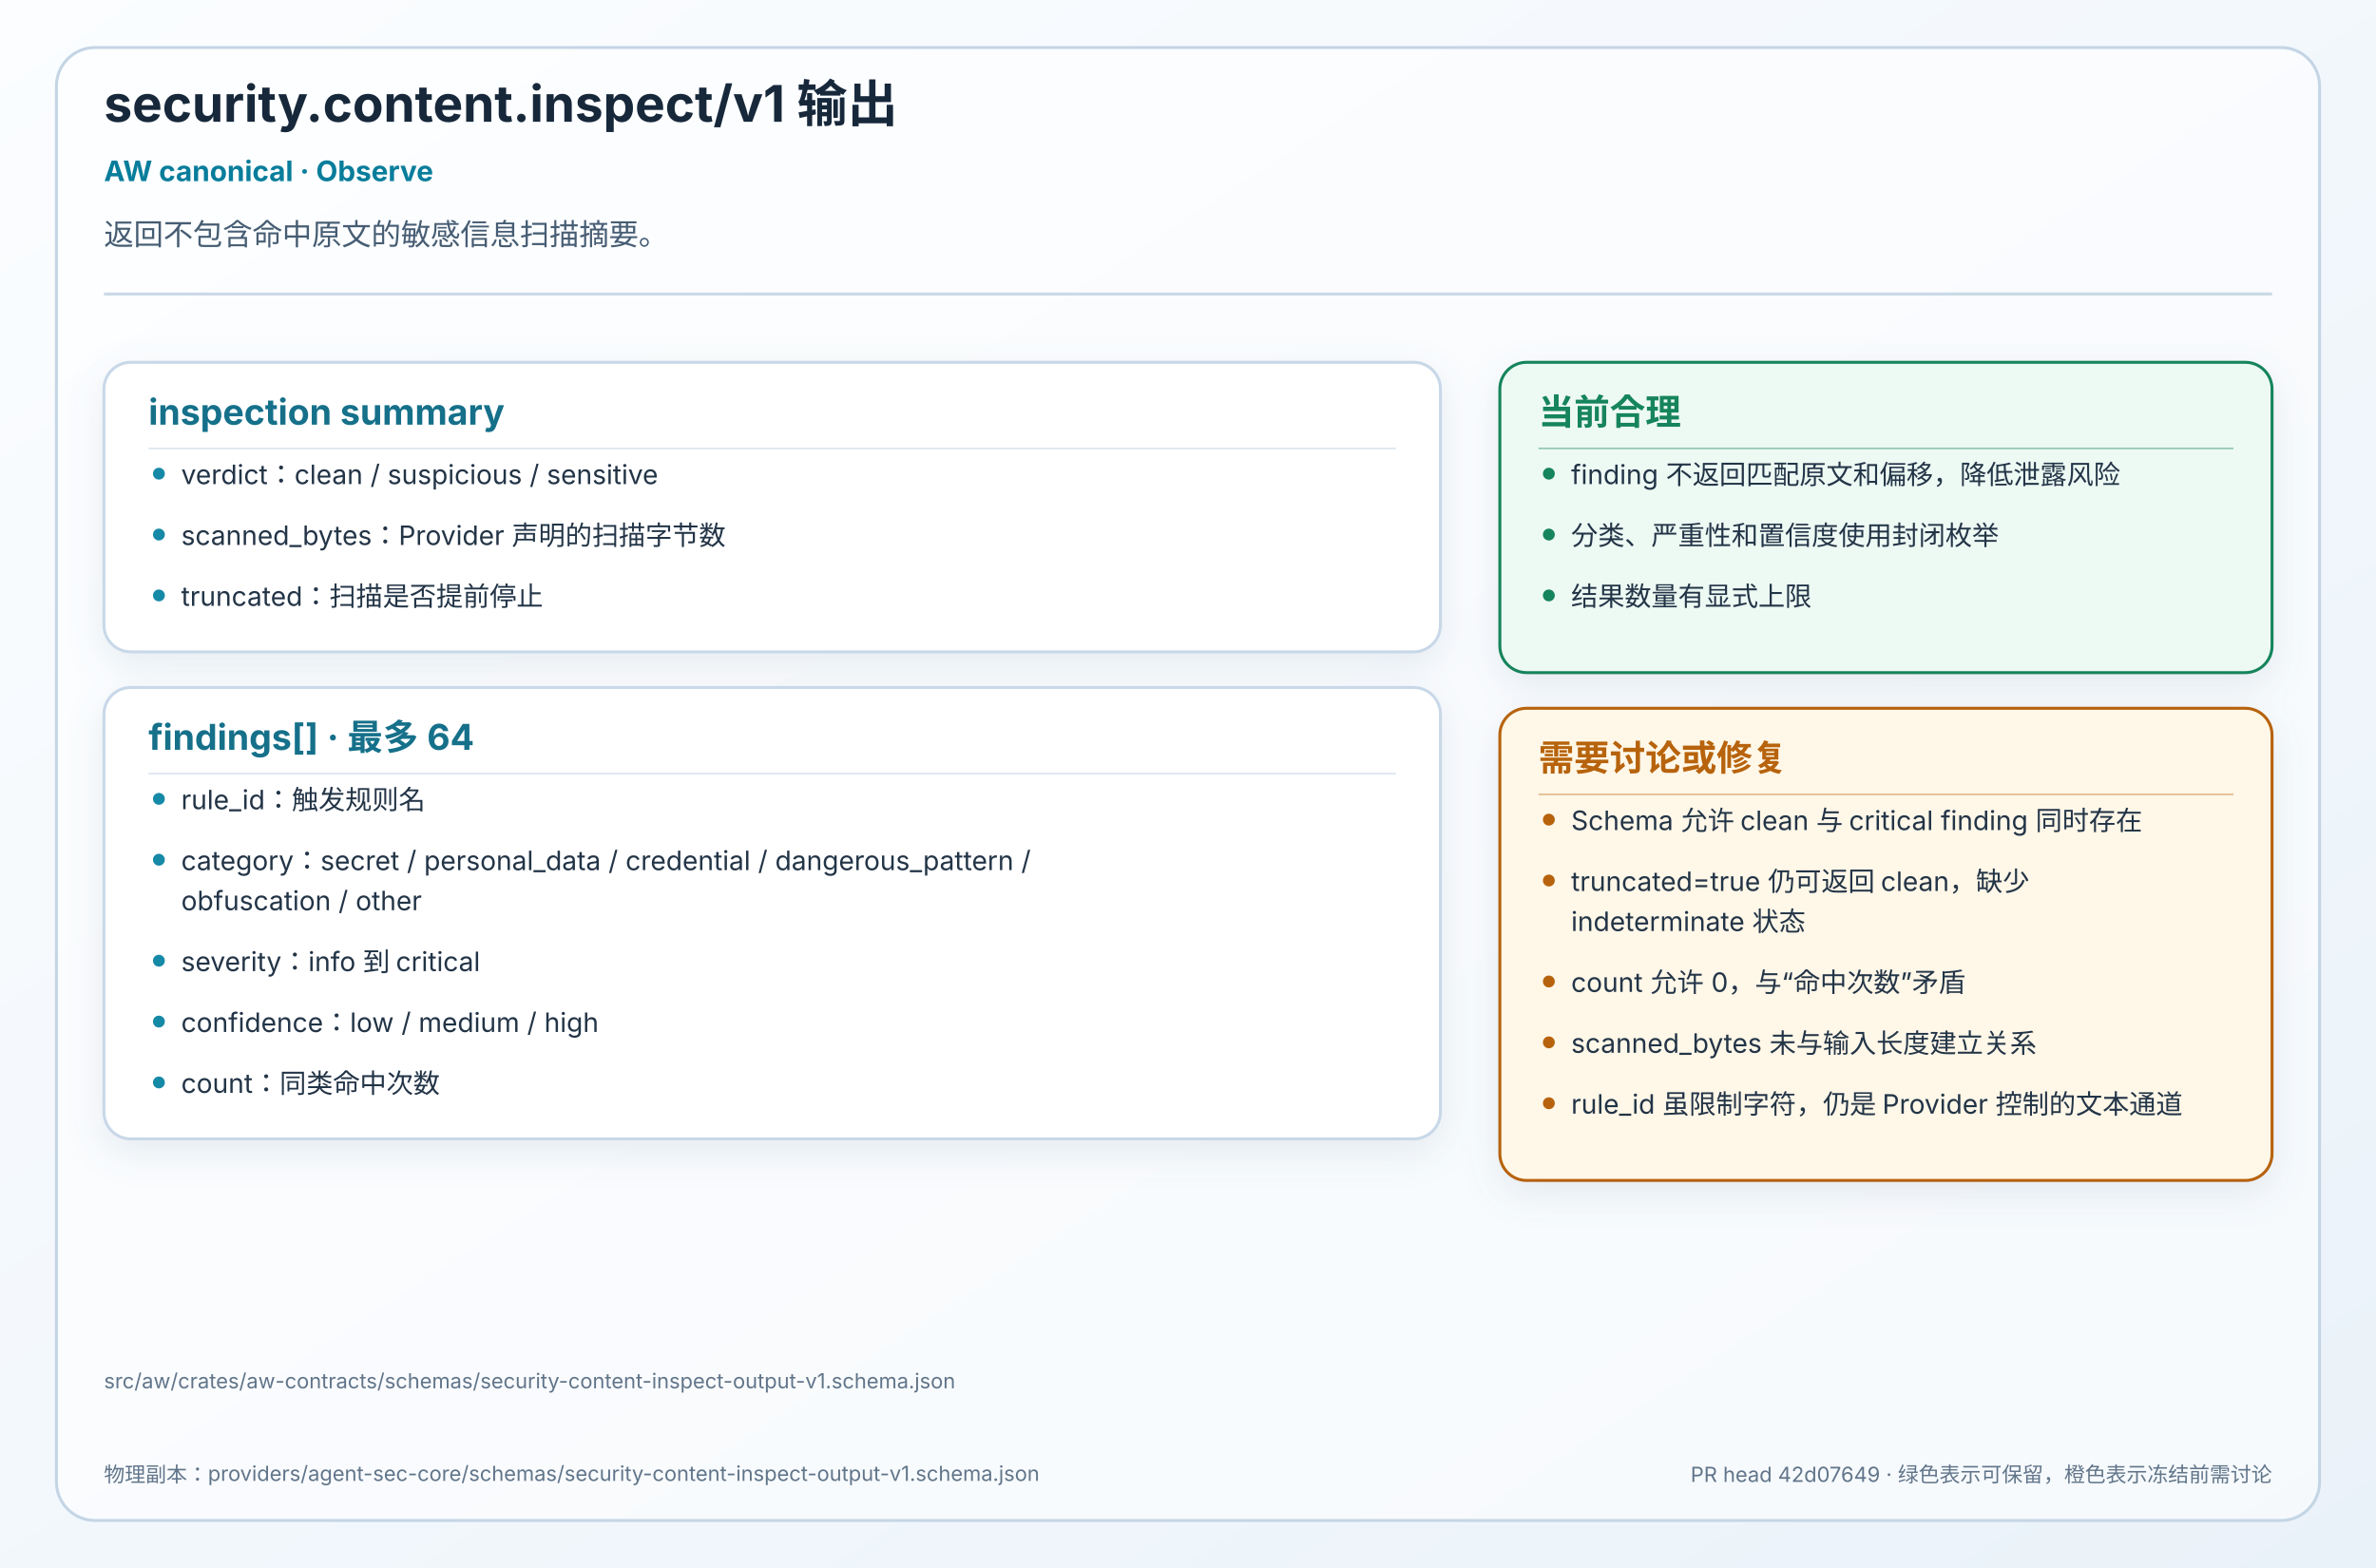
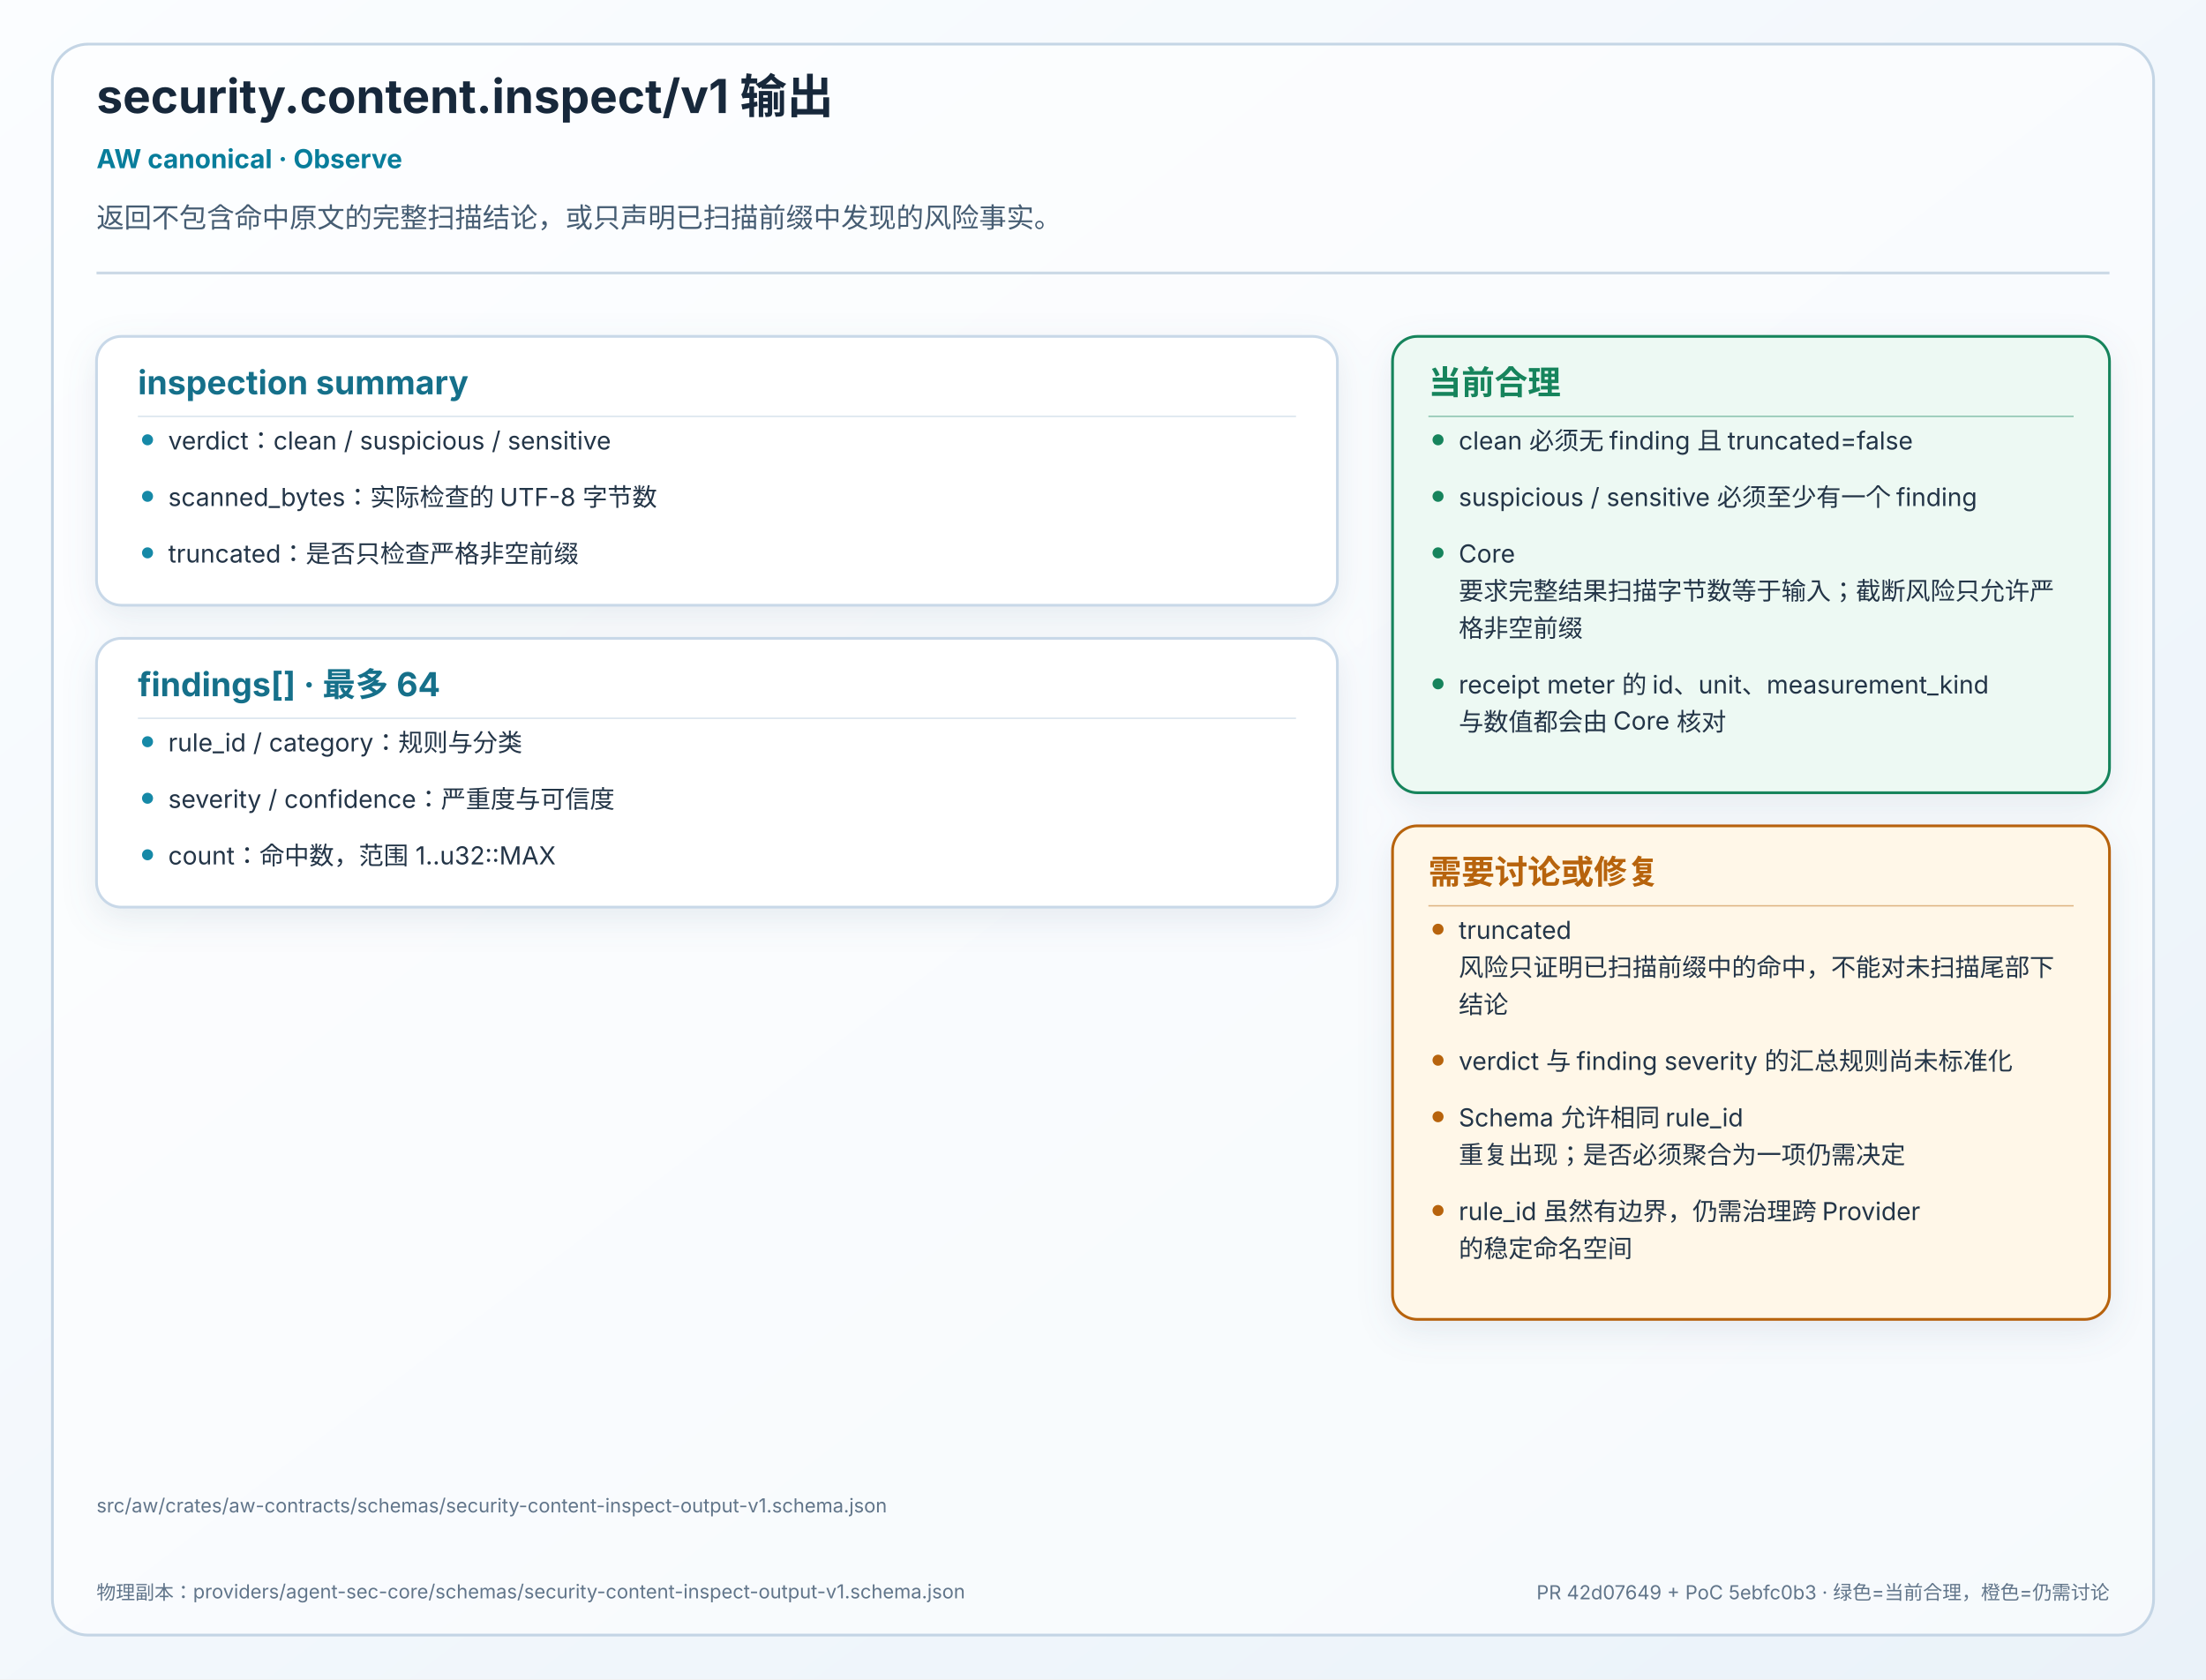
- <svg xmlns="http://www.w3.org/2000/svg" width="1600" height="1056" viewBox="0 0 1600 1056" role="img" aria-labelledby="title desc">
+ <svg xmlns="http://www.w3.org/2000/svg" width="1600" height="1218" viewBox="0 0 1600 1218" role="img" aria-labelledby="title desc">
  <defs>
    <linearGradient id="bg" x1="0" y1="0" x2="1" y2="1">
      <stop offset="0" stop-color="#fbfdff" />
      <stop offset="1" stop-color="#eaf2f9" />
    </linearGradient>
    <filter id="shadow" x="-20%" y="-20%" width="140%" height="140%">
      <feDropShadow dx="0" dy="8" stdDeviation="12" flood-color="#6d8498" flood-opacity="0.14" />
    </filter>
  </defs>
-   <rect width="1600" height="1056" fill="url(#bg)" />
-   <rect x="38" y="32" width="1524" height="992" rx="26" fill="#ffffff" fill-opacity="0.56" stroke="#c4d5e5" stroke-width="2" />
+   <rect width="1600" height="1218" fill="url(#bg)" />
+   <rect x="38" y="32" width="1524" height="1154" rx="26" fill="#ffffff" fill-opacity="0.56" stroke="#c4d5e5" stroke-width="2" />
  <text x="70" y="82" fill="#17283b" font-size="34" font-weight="750" text-anchor="start" font-family="Inter, 'Noto Sans SC', system-ui, sans-serif">
    <tspan x="70" dy="0">security.content.inspect/v1 输出</tspan>
  </text>
  <text x="70" y="122" fill="#087d9b" font-size="19" font-weight="650" text-anchor="start" font-family="Inter, 'Noto Sans SC', system-ui, sans-serif">
    <tspan x="70" dy="0">AW canonical · Observe</tspan>
  </text>
  <text x="70" y="165" fill="#465d73" font-size="20" font-weight="400" text-anchor="start" font-family="Inter, 'Noto Sans SC', system-ui, sans-serif">
-     <tspan x="70" dy="0">返回不包含命中原文的敏感信息扫描摘要。</tspan>
+     <tspan x="70" dy="0">返回不包含命中原文的完整扫描结论，或只声明已扫描前缀中发现的风险事实。</tspan>
  </text>
  <line x1="70" y1="198" x2="1530" y2="198" stroke="#cbd9e6" stroke-width="2" />
  <g filter="url(#shadow)">
    <rect x="70" y="244" width="900" height="195" rx="18" fill="#ffffff" stroke="#c8d8e8" stroke-width="2" />
    <text x="100" y="286" fill="#126f8a" font-size="24" font-weight="700" text-anchor="start" font-family="Inter, 'Noto Sans SC', system-ui, sans-serif">
      <tspan x="100" dy="0">inspection summary</tspan>
    </text>
    <line x1="100" y1="302" x2="940" y2="302" stroke="#d8e3ed" />
    <circle cx="107" cy="319" r="4" fill="#1689a7" />
    <text x="122" y="326" fill="#243447" font-size="18" font-weight="400" text-anchor="start" font-family="Inter, 'Noto Sans SC', system-ui, sans-serif">
      <tspan x="122" dy="0">verdict：clean / suspicious / sensitive</tspan>
    </text>
    <circle cx="107" cy="360" r="4" fill="#1689a7" />
    <text x="122" y="367" fill="#243447" font-size="18" font-weight="400" text-anchor="start" font-family="Inter, 'Noto Sans SC', system-ui, sans-serif">
-       <tspan x="122" dy="0">scanned_bytes：Provider 声明的扫描字节数</tspan>
+       <tspan x="122" dy="0">scanned_bytes：实际检查的 UTF-8 字节数</tspan>
    </text>
    <circle cx="107" cy="401" r="4" fill="#1689a7" />
    <text x="122" y="408" fill="#243447" font-size="18" font-weight="400" text-anchor="start" font-family="Inter, 'Noto Sans SC', system-ui, sans-serif">
-       <tspan x="122" dy="0">truncated：扫描是否提前停止</tspan>
+       <tspan x="122" dy="0">truncated：是否只检查严格非空前缀</tspan>
    </text>
-     <rect x="70" y="463" width="900" height="304" rx="18" fill="#ffffff" stroke="#c8d8e8" stroke-width="2" />
+     <rect x="70" y="463" width="900" height="195" rx="18" fill="#ffffff" stroke="#c8d8e8" stroke-width="2" />
    <text x="100" y="505" fill="#126f8a" font-size="24" font-weight="700" text-anchor="start" font-family="Inter, 'Noto Sans SC', system-ui, sans-serif">
      <tspan x="100" dy="0">findings[] · 最多 64</tspan>
    </text>
    <line x1="100" y1="521" x2="940" y2="521" stroke="#d8e3ed" />
    <circle cx="107" cy="538" r="4" fill="#1689a7" />
    <text x="122" y="545" fill="#243447" font-size="18" font-weight="400" text-anchor="start" font-family="Inter, 'Noto Sans SC', system-ui, sans-serif">
-       <tspan x="122" dy="0">rule_id：触发规则名</tspan>
+       <tspan x="122" dy="0">rule_id / category：规则与分类</tspan>
    </text>
    <circle cx="107" cy="579" r="4" fill="#1689a7" />
    <text x="122" y="586" fill="#243447" font-size="18" font-weight="400" text-anchor="start" font-family="Inter, 'Noto Sans SC', system-ui, sans-serif">
-       <tspan x="122" dy="0">category：secret / personal_data / credential / dangerous_pattern /</tspan>
-       <tspan x="122" dy="27">obfuscation / other</tspan>
+       <tspan x="122" dy="0">severity / confidence：严重度与可信度</tspan>
    </text>
-     <circle cx="107" cy="647" r="4" fill="#1689a7" />
-     <text x="122" y="654" fill="#243447" font-size="18" font-weight="400" text-anchor="start" font-family="Inter, 'Noto Sans SC', system-ui, sans-serif">
-       <tspan x="122" dy="0">severity：info 到 critical</tspan>
+     <circle cx="107" cy="620" r="4" fill="#1689a7" />
+     <text x="122" y="627" fill="#243447" font-size="18" font-weight="400" text-anchor="start" font-family="Inter, 'Noto Sans SC', system-ui, sans-serif">
+       <tspan x="122" dy="0">count：命中数，范围 1..u32::MAX</tspan>
    </text>
-     <circle cx="107" cy="688" r="4" fill="#1689a7" />
-     <text x="122" y="695" fill="#243447" font-size="18" font-weight="400" text-anchor="start" font-family="Inter, 'Noto Sans SC', system-ui, sans-serif">
-       <tspan x="122" dy="0">confidence：low / medium / high</tspan>
-     </text>
-     <circle cx="107" cy="729" r="4" fill="#1689a7" />
-     <text x="122" y="736" fill="#243447" font-size="18" font-weight="400" text-anchor="start" font-family="Inter, 'Noto Sans SC', system-ui, sans-serif">
-       <tspan x="122" dy="0">count：同类命中次数</tspan>
-     </text>
-     <rect x="1010" y="244" width="520" height="209" rx="18" fill="#edf9f3" stroke="#16845b" stroke-width="2" />
+     <rect x="1010" y="244" width="520" height="331" rx="18" fill="#edf9f3" stroke="#16845b" stroke-width="2" />
    <text x="1036" y="286" fill="#16845b" font-size="24" font-weight="700" text-anchor="start" font-family="Inter, 'Noto Sans SC', system-ui, sans-serif">
      <tspan x="1036" dy="0">当前合理</tspan>
    </text>
    <line x1="1036" y1="302" x2="1504" y2="302" stroke="#16845b" opacity="0.45" />
    <circle cx="1043" cy="319" r="4" fill="#16845b" />
    <text x="1058" y="326" fill="#243447" font-size="18" font-weight="400" text-anchor="start" font-family="Inter, 'Noto Sans SC', system-ui, sans-serif">
-       <tspan x="1058" dy="0">finding 不返回匹配原文和偏移，降低泄露风险</tspan>
+       <tspan x="1058" dy="0">clean 必须无 finding 且 truncated=false</tspan>
    </text>
    <circle cx="1043" cy="360" r="4" fill="#16845b" />
    <text x="1058" y="367" fill="#243447" font-size="18" font-weight="400" text-anchor="start" font-family="Inter, 'Noto Sans SC', system-ui, sans-serif">
-       <tspan x="1058" dy="0">分类、严重性和置信度使用封闭枚举</tspan>
+       <tspan x="1058" dy="0">suspicious / sensitive 必须至少有一个 finding</tspan>
    </text>
    <circle cx="1043" cy="401" r="4" fill="#16845b" />
    <text x="1058" y="408" fill="#243447" font-size="18" font-weight="400" text-anchor="start" font-family="Inter, 'Noto Sans SC', system-ui, sans-serif">
-       <tspan x="1058" dy="0">结果数量有显式上限</tspan>
+       <tspan x="1058" dy="0">Core</tspan>
+       <tspan x="1058" dy="27">要求完整结果扫描字节数等于输入；截断风险只允许严</tspan>
+       <tspan x="1058" dy="27">格非空前缀</tspan>
    </text>
-     <rect x="1010" y="477" width="520" height="318" rx="18" fill="#fff7e8" stroke="#b76308" stroke-width="2" />
-     <text x="1036" y="519" fill="#b76308" font-size="24" font-weight="700" text-anchor="start" font-family="Inter, 'Noto Sans SC', system-ui, sans-serif">
+     <circle cx="1043" cy="496" r="4" fill="#16845b" />
+     <text x="1058" y="503" fill="#243447" font-size="18" font-weight="400" text-anchor="start" font-family="Inter, 'Noto Sans SC', system-ui, sans-serif">
+       <tspan x="1058" dy="0">receipt meter 的 id、unit、measurement_kind</tspan>
+       <tspan x="1058" dy="27">与数值都会由 Core 核对</tspan>
+     </text>
+     <rect x="1010" y="599" width="520" height="358" rx="18" fill="#fff7e8" stroke="#b76308" stroke-width="2" />
+     <text x="1036" y="641" fill="#b76308" font-size="24" font-weight="700" text-anchor="start" font-family="Inter, 'Noto Sans SC', system-ui, sans-serif">
      <tspan x="1036" dy="0">需要讨论或修复</tspan>
    </text>
-     <line x1="1036" y1="535" x2="1504" y2="535" stroke="#b76308" opacity="0.45" />
-     <circle cx="1043" cy="552" r="4" fill="#b76308" />
-     <text x="1058" y="559" fill="#243447" font-size="18" font-weight="400" text-anchor="start" font-family="Inter, 'Noto Sans SC', system-ui, sans-serif">
-       <tspan x="1058" dy="0">Schema 允许 clean 与 critical finding 同时存在</tspan>
+     <line x1="1036" y1="657" x2="1504" y2="657" stroke="#b76308" opacity="0.45" />
+     <circle cx="1043" cy="674" r="4" fill="#b76308" />
+     <text x="1058" y="681" fill="#243447" font-size="18" font-weight="400" text-anchor="start" font-family="Inter, 'Noto Sans SC', system-ui, sans-serif">
+       <tspan x="1058" dy="0">truncated</tspan>
+       <tspan x="1058" dy="27">风险只证明已扫描前缀中的命中，不能对未扫描尾部下</tspan>
+       <tspan x="1058" dy="27">结论</tspan>
    </text>
-     <circle cx="1043" cy="593" r="4" fill="#b76308" />
-     <text x="1058" y="600" fill="#243447" font-size="18" font-weight="400" text-anchor="start" font-family="Inter, 'Noto Sans SC', system-ui, sans-serif">
-       <tspan x="1058" dy="0">truncated=true 仍可返回 clean，缺少</tspan>
-       <tspan x="1058" dy="27">indeterminate 状态</tspan>
+     <circle cx="1043" cy="769" r="4" fill="#b76308" />
+     <text x="1058" y="776" fill="#243447" font-size="18" font-weight="400" text-anchor="start" font-family="Inter, 'Noto Sans SC', system-ui, sans-serif">
+       <tspan x="1058" dy="0">verdict 与 finding severity 的汇总规则尚未标准化</tspan>
    </text>
-     <circle cx="1043" cy="661" r="4" fill="#b76308" />
-     <text x="1058" y="668" fill="#243447" font-size="18" font-weight="400" text-anchor="start" font-family="Inter, 'Noto Sans SC', system-ui, sans-serif">
-       <tspan x="1058" dy="0">count 允许 0，与“命中次数”矛盾</tspan>
+     <circle cx="1043" cy="810" r="4" fill="#b76308" />
+     <text x="1058" y="817" fill="#243447" font-size="18" font-weight="400" text-anchor="start" font-family="Inter, 'Noto Sans SC', system-ui, sans-serif">
+       <tspan x="1058" dy="0">Schema 允许相同 rule_id</tspan>
+       <tspan x="1058" dy="27">重复出现；是否必须聚合为一项仍需决定</tspan>
    </text>
-     <circle cx="1043" cy="702" r="4" fill="#b76308" />
-     <text x="1058" y="709" fill="#243447" font-size="18" font-weight="400" text-anchor="start" font-family="Inter, 'Noto Sans SC', system-ui, sans-serif">
-       <tspan x="1058" dy="0">scanned_bytes 未与输入长度建立关系</tspan>
-     </text>
-     <circle cx="1043" cy="743" r="4" fill="#b76308" />
-     <text x="1058" y="750" fill="#243447" font-size="18" font-weight="400" text-anchor="start" font-family="Inter, 'Noto Sans SC', system-ui, sans-serif">
-       <tspan x="1058" dy="0">rule_id 虽限制字符，仍是 Provider 控制的文本通道</tspan>
+     <circle cx="1043" cy="878" r="4" fill="#b76308" />
+     <text x="1058" y="885" fill="#243447" font-size="18" font-weight="400" text-anchor="start" font-family="Inter, 'Noto Sans SC', system-ui, sans-serif">
+       <tspan x="1058" dy="0">rule_id 虽然有边界，仍需治理跨 Provider</tspan>
+       <tspan x="1058" dy="27">的稳定命名空间</tspan>
    </text>
  </g>
-   <text x="70" y="935" fill="#61758a" font-size="14" font-weight="400" text-anchor="start" font-family="Inter, 'Noto Sans SC', system-ui, sans-serif">
+   <text x="70" y="1097" fill="#61758a" font-size="14" font-weight="400" text-anchor="start" font-family="Inter, 'Noto Sans SC', system-ui, sans-serif">
    <tspan x="70" dy="0">src/aw/crates/aw-contracts/schemas/security-content-inspect-output-v1.schema.json</tspan>
  </text>
-   <text x="70" y="998" fill="#61758a" font-size="14" font-weight="400" text-anchor="start" font-family="Inter, 'Noto Sans SC', system-ui, sans-serif">
+   <text x="70" y="1160" fill="#61758a" font-size="14" font-weight="400" text-anchor="start" font-family="Inter, 'Noto Sans SC', system-ui, sans-serif">
    <tspan x="70" dy="0">物理副本：providers/agent-sec-core/schemas/security-content-inspect-output-v1.schema.json</tspan>
  </text>
-   <text x="1530" y="998" fill="#61758a" font-size="14" font-weight="400" text-anchor="end" font-family="Inter, 'Noto Sans SC', system-ui, sans-serif">
-     <tspan x="1530" dy="0">PR head 42d07649 · 绿色表示可保留，橙色表示冻结前需讨论</tspan>
+   <text x="1530" y="1160" fill="#61758a" font-size="14" font-weight="400" text-anchor="end" font-family="Inter, 'Noto Sans SC', system-ui, sans-serif">
+     <tspan x="1530" dy="0">PR 42d07649 + PoC 5ebfc0b3 · 绿色=当前合理，橙色=仍需讨论</tspan>
  </text>
</svg>
